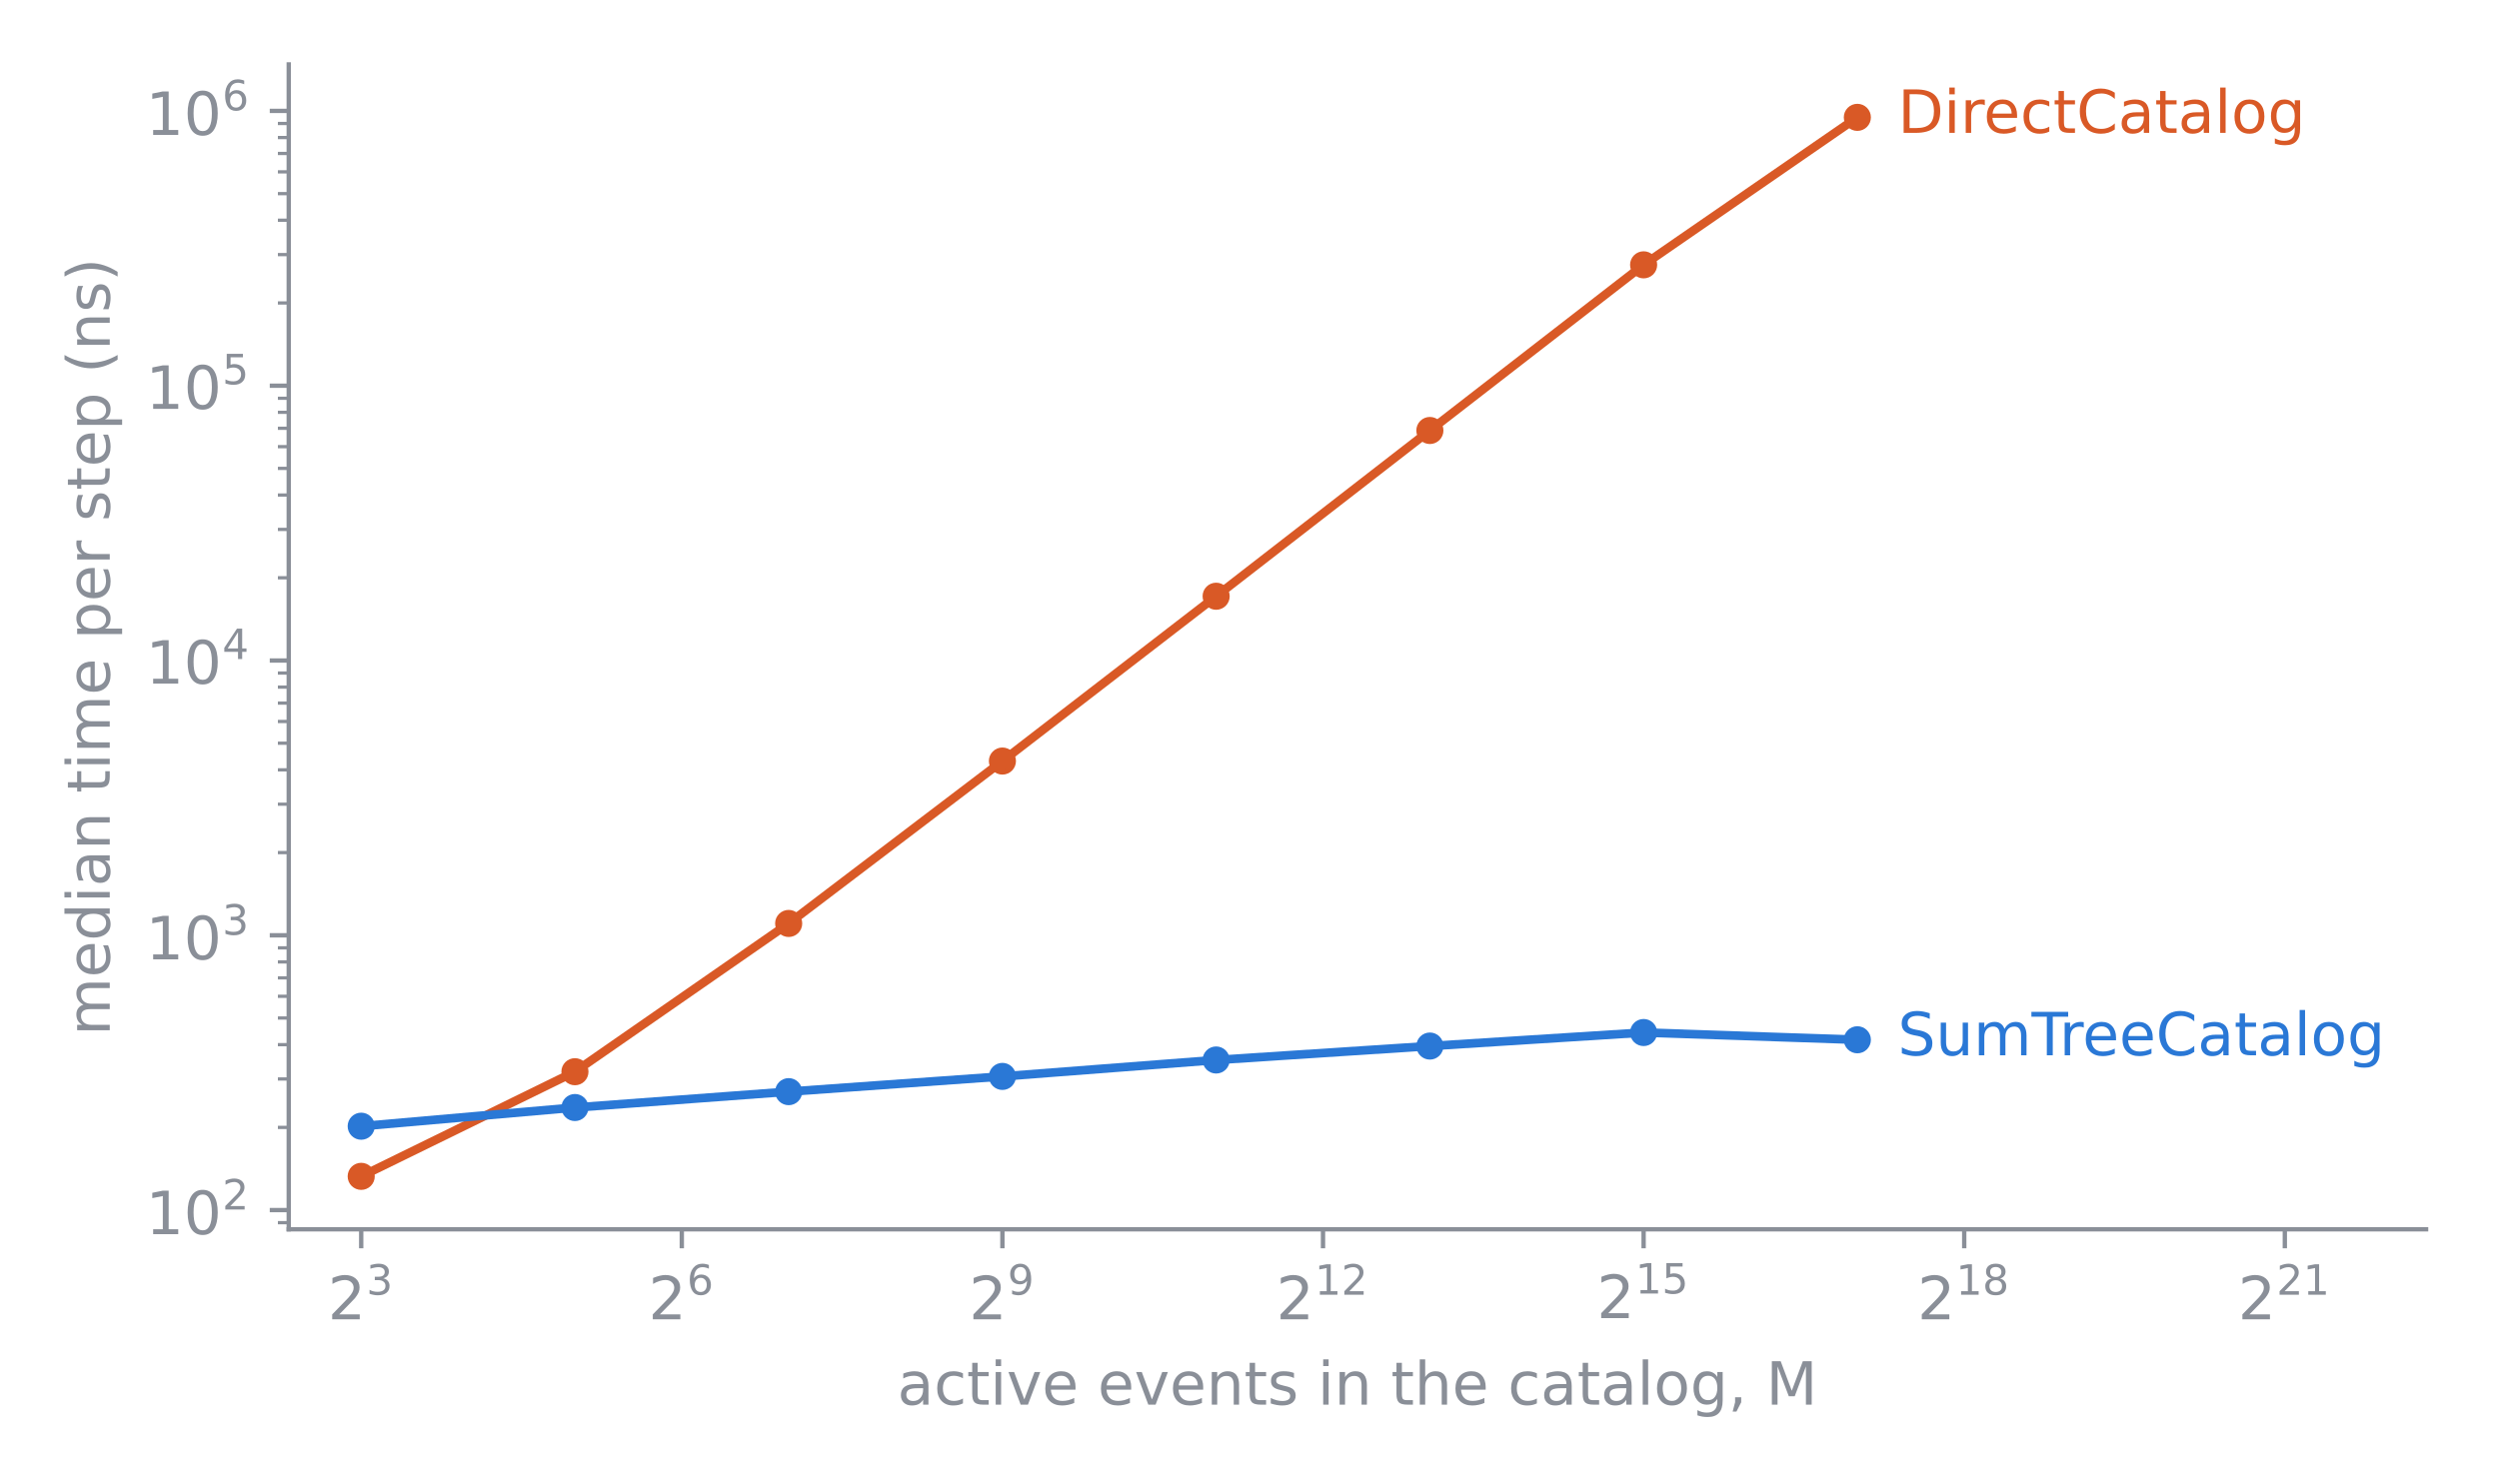
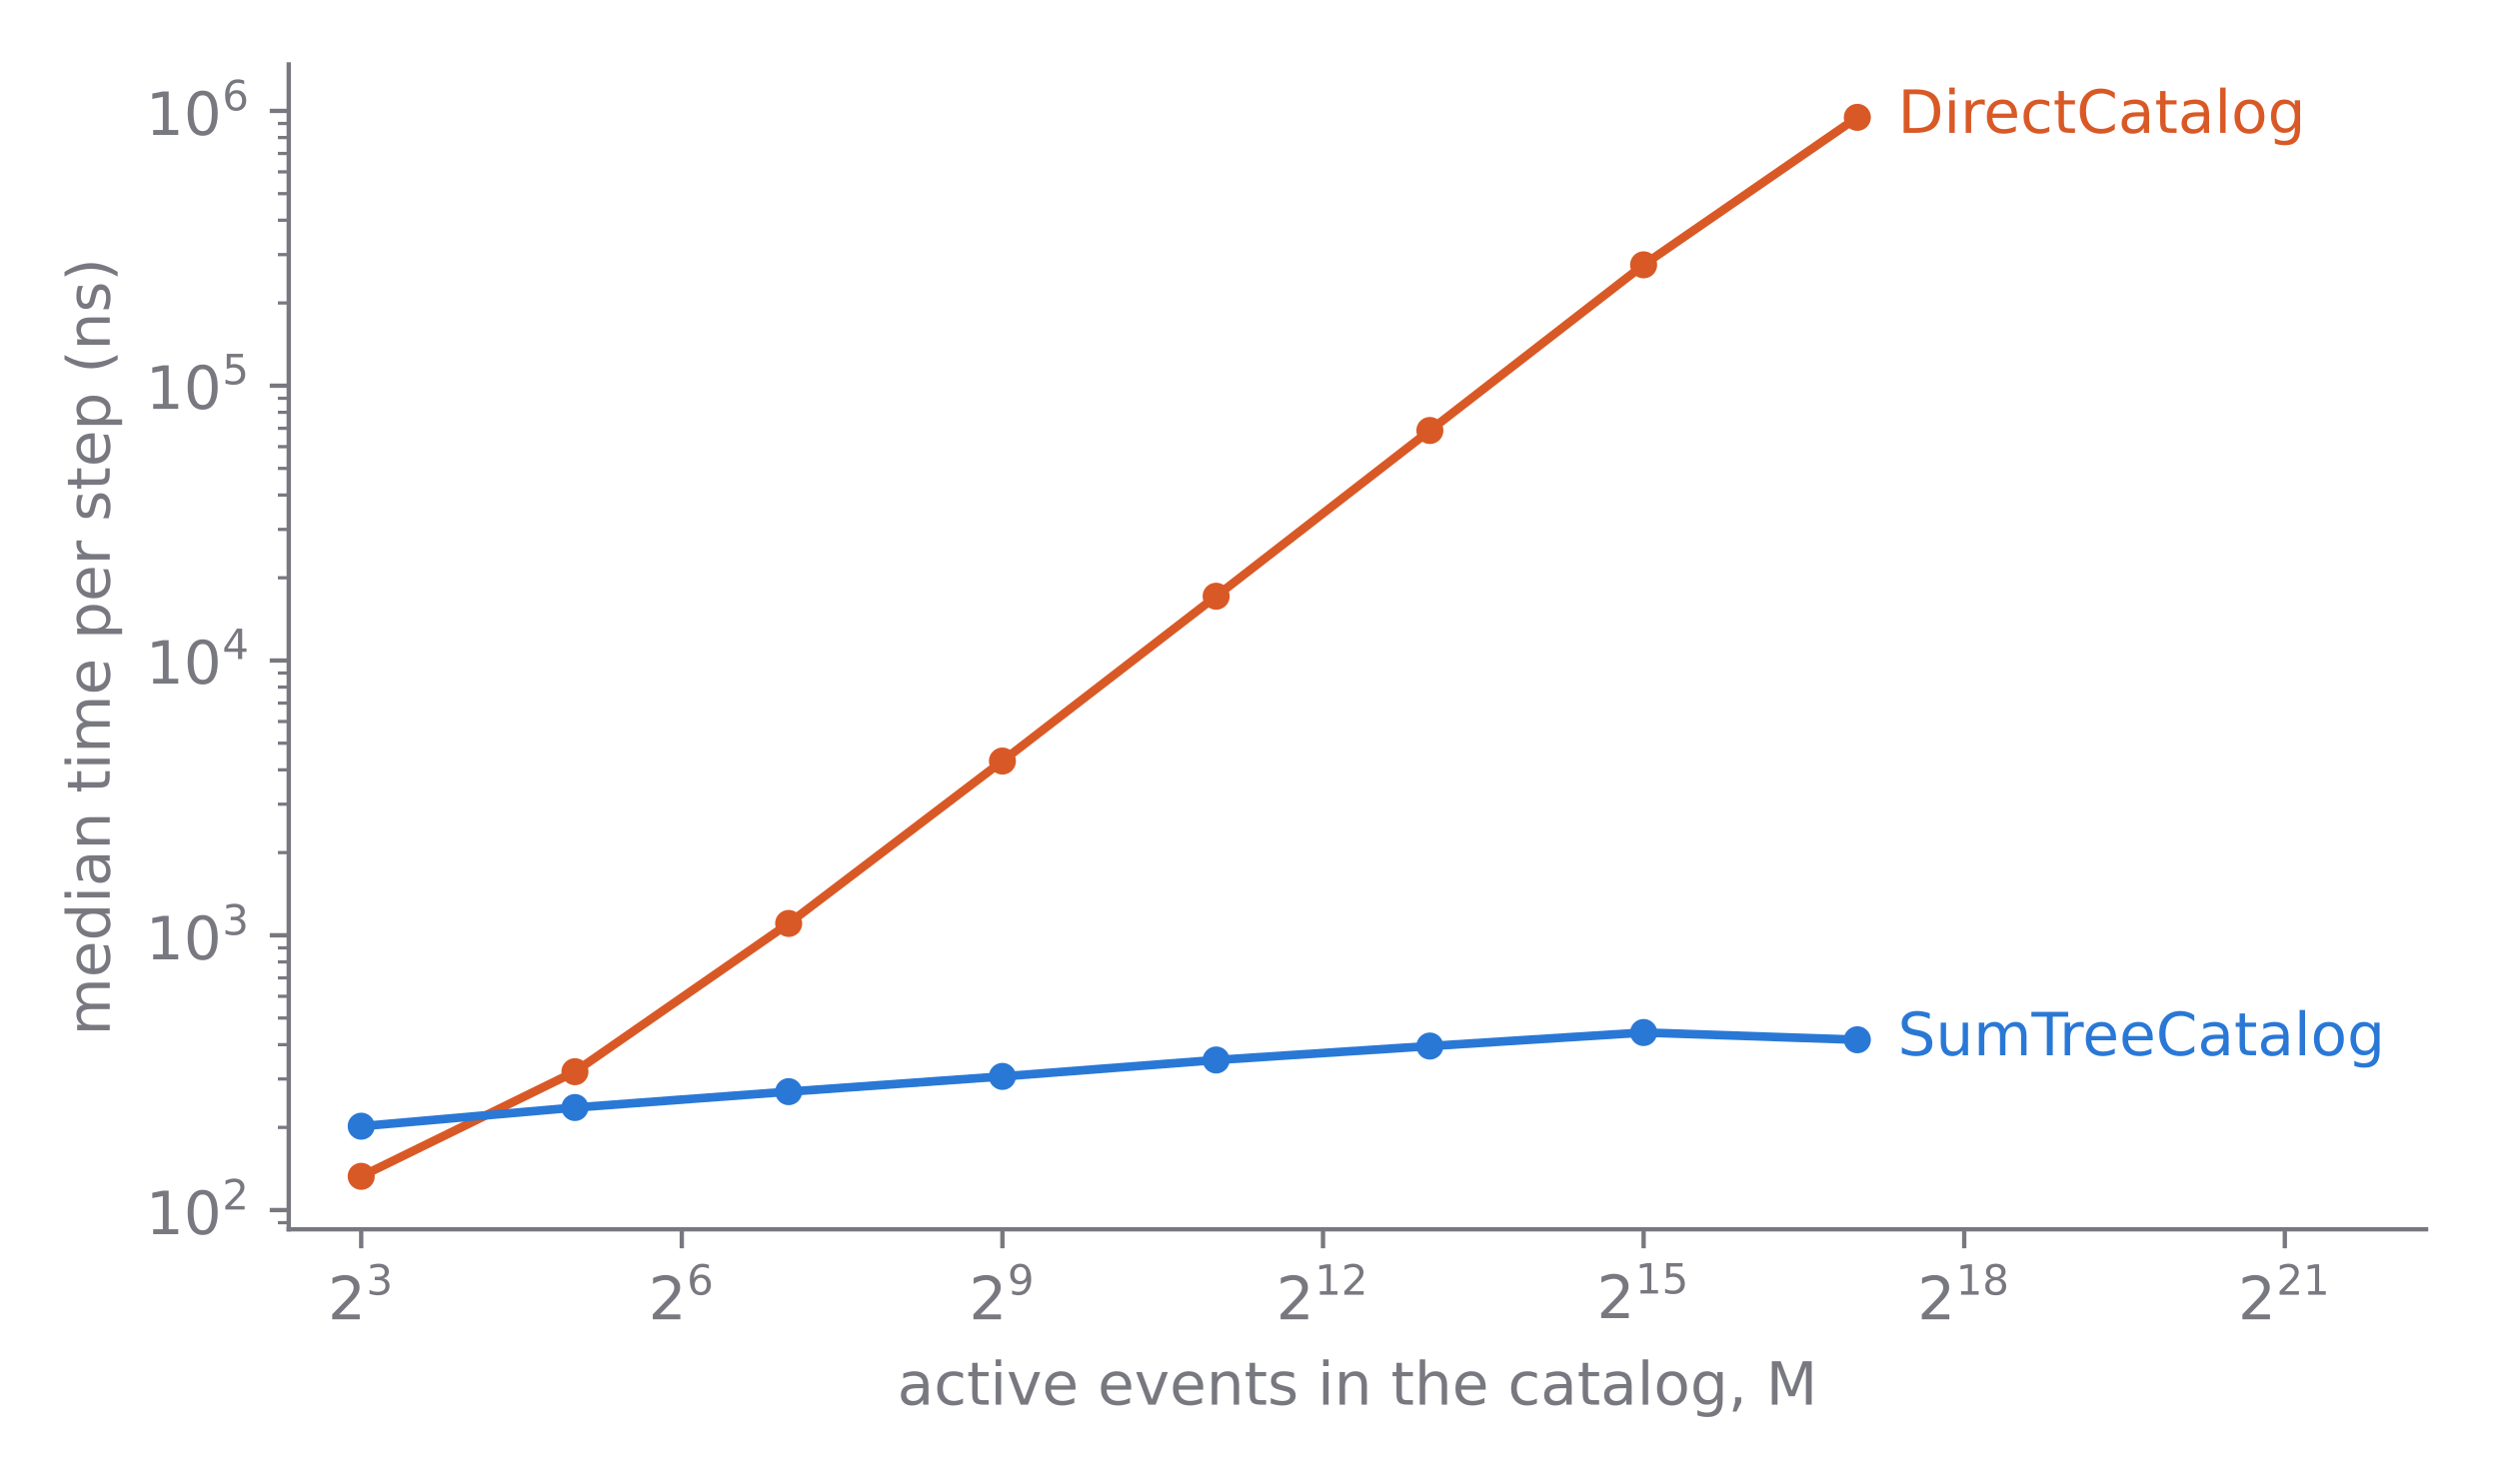
<svg xmlns="http://www.w3.org/2000/svg" xmlns:xlink="http://www.w3.org/1999/xlink" width="460.8pt" height="273.6pt" viewBox="0 0 460.8 273.6" version="1.1">
  <defs>
    <style type="text/css">*{stroke-linejoin: round; stroke-linecap: butt}</style>
  </defs>
  <g id="figure_1">
    <g id="patch_1">
      <path d="M 0 273.6  L 460.8 273.6  L 460.8 0  L 0 0  L 0 273.6  z " style="fill: none" />
    </g>
    <g id="axes_1">
      <g id="patch_2">
        <path d="M 53.241 226.737  L 447.357 226.737  L 447.357 11.88  L 53.241 11.88  L 53.241 226.737  z " style="fill: none" />
      </g>
      <g id="matplotlib.axis_1">
        <g id="xtick_1">
          <g id="line2d_1">
            <defs>
-               <path id="m29b6785acc" d="M 0 0  L 0 3.5  " style="stroke: #8a8f98; stroke-width: 0.8" />
+               <path id="m348a7098d5" d="M 0 0  L 0 3.5  " style="stroke: #787880; stroke-width: 0.8" />
            </defs>
            <g>
-               <use xlink:href="#m29b6785acc" x="66.603" y="226.737" style="fill: #8a8f98; stroke: #8a8f98; stroke-width: 0.8" />
+               <use xlink:href="#m348a7098d5" x="66.603" y="226.737" style="fill: #787880; stroke: #787880; stroke-width: 0.8" />
            </g>
          </g>
          <g id="text_1">
-             <g style="fill: #8a8f98" transform="translate(60.44283 244.0766)">
-               <text>
-                 <tspan x="0" y="-0.737" style="font-size: 11px; font-family: 'DejaVu Sans'; fill: #8a8f98">2</tspan>
-                 <tspan x="7.104" y="-5.28" style="font-size: 7.7px; font-family: 'DejaVu Sans'; fill: #8a8f98">3</tspan>
+             <g style="fill: #787880" transform="translate(60.44283 244.0766)">
+               <text>
+                 <tspan x="0" y="-0.737" style="font-size: 11px; font-family: 'DejaVu Sans'; fill: #787880">2</tspan>
+                 <tspan x="7.104" y="-5.28" style="font-size: 7.7px; font-family: 'DejaVu Sans'; fill: #787880">3</tspan>
              </text>
            </g>
          </g>
        </g>
        <g id="xtick_2">
          <g id="line2d_2">
            <g>
-               <use xlink:href="#m29b6785acc" x="125.72" y="226.737" style="fill: #8a8f98; stroke: #8a8f98; stroke-width: 0.8" />
+               <use xlink:href="#m348a7098d5" x="125.72" y="226.737" style="fill: #787880; stroke: #787880; stroke-width: 0.8" />
            </g>
          </g>
          <g id="text_2">
-             <g style="fill: #8a8f98" transform="translate(119.5603 244.0766)">
-               <text>
-                 <tspan x="0" y="-0.737" style="font-size: 11px; font-family: 'DejaVu Sans'; fill: #8a8f98">2</tspan>
-                 <tspan x="7.104" y="-5.28" style="font-size: 7.7px; font-family: 'DejaVu Sans'; fill: #8a8f98">6</tspan>
+             <g style="fill: #787880" transform="translate(119.5603 244.0766)">
+               <text>
+                 <tspan x="0" y="-0.737" style="font-size: 11px; font-family: 'DejaVu Sans'; fill: #787880">2</tspan>
+                 <tspan x="7.104" y="-5.28" style="font-size: 7.7px; font-family: 'DejaVu Sans'; fill: #787880">6</tspan>
              </text>
            </g>
          </g>
        </g>
        <g id="xtick_3">
          <g id="line2d_3">
            <g>
-               <use xlink:href="#m29b6785acc" x="184.838" y="226.737" style="fill: #8a8f98; stroke: #8a8f98; stroke-width: 0.8" />
+               <use xlink:href="#m348a7098d5" x="184.838" y="226.737" style="fill: #787880; stroke: #787880; stroke-width: 0.8" />
            </g>
          </g>
          <g id="text_3">
-             <g style="fill: #8a8f98" transform="translate(178.6778 244.0766)">
-               <text>
-                 <tspan x="0" y="-0.737" style="font-size: 11px; font-family: 'DejaVu Sans'; fill: #8a8f98">2</tspan>
-                 <tspan x="7.104" y="-5.28" style="font-size: 7.7px; font-family: 'DejaVu Sans'; fill: #8a8f98">9</tspan>
+             <g style="fill: #787880" transform="translate(178.6778 244.0766)">
+               <text>
+                 <tspan x="0" y="-0.737" style="font-size: 11px; font-family: 'DejaVu Sans'; fill: #787880">2</tspan>
+                 <tspan x="7.104" y="-5.28" style="font-size: 7.7px; font-family: 'DejaVu Sans'; fill: #787880">9</tspan>
              </text>
            </g>
          </g>
        </g>
        <g id="xtick_4">
          <g id="line2d_4">
            <g>
-               <use xlink:href="#m29b6785acc" x="243.955" y="226.737" style="fill: #8a8f98; stroke: #8a8f98; stroke-width: 0.8" />
+               <use xlink:href="#m348a7098d5" x="243.955" y="226.737" style="fill: #787880; stroke: #787880; stroke-width: 0.8" />
            </g>
          </g>
          <g id="text_4">
-             <g style="fill: #8a8f98" transform="translate(235.3203 244.0766)">
-               <text>
-                 <tspan x="0" y="-0.737" style="font-size: 11px; font-family: 'DejaVu Sans'; fill: #8a8f98">2</tspan>
-                 <tspan x="7.104" y="-5.28" style="font-size: 7.7px; font-family: 'DejaVu Sans'; fill: #8a8f98">1</tspan>
-                 <tspan x="12.003" y="-5.28" style="font-size: 7.7px; font-family: 'DejaVu Sans'; fill: #8a8f98">2</tspan>
+             <g style="fill: #787880" transform="translate(235.3203 244.0766)">
+               <text>
+                 <tspan x="0" y="-0.737" style="font-size: 11px; font-family: 'DejaVu Sans'; fill: #787880">2</tspan>
+                 <tspan x="7.104" y="-5.28" style="font-size: 7.7px; font-family: 'DejaVu Sans'; fill: #787880">1</tspan>
+                 <tspan x="12.003" y="-5.28" style="font-size: 7.7px; font-family: 'DejaVu Sans'; fill: #787880">2</tspan>
              </text>
            </g>
          </g>
        </g>
        <g id="xtick_5">
          <g id="line2d_5">
            <g>
-               <use xlink:href="#m29b6785acc" x="303.073" y="226.737" style="fill: #8a8f98; stroke: #8a8f98; stroke-width: 0.8" />
+               <use xlink:href="#m348a7098d5" x="303.073" y="226.737" style="fill: #787880; stroke: #787880; stroke-width: 0.8" />
            </g>
          </g>
          <g id="text_5">
-             <g style="fill: #8a8f98" transform="translate(294.4378 243.9666)">
-               <text>
-                 <tspan x="0" y="-0.846" style="font-size: 11px; font-family: 'DejaVu Sans'; fill: #8a8f98">2</tspan>
-                 <tspan x="7.104" y="-5.389" style="font-size: 7.7px; font-family: 'DejaVu Sans'; fill: #8a8f98">1</tspan>
-                 <tspan x="12.003" y="-5.389" style="font-size: 7.7px; font-family: 'DejaVu Sans'; fill: #8a8f98">5</tspan>
+             <g style="fill: #787880" transform="translate(294.4378 243.9666)">
+               <text>
+                 <tspan x="0" y="-0.846" style="font-size: 11px; font-family: 'DejaVu Sans'; fill: #787880">2</tspan>
+                 <tspan x="7.104" y="-5.389" style="font-size: 7.7px; font-family: 'DejaVu Sans'; fill: #787880">1</tspan>
+                 <tspan x="12.003" y="-5.389" style="font-size: 7.7px; font-family: 'DejaVu Sans'; fill: #787880">5</tspan>
              </text>
            </g>
          </g>
        </g>
        <g id="xtick_6">
          <g id="line2d_6">
            <g>
-               <use xlink:href="#m29b6785acc" x="362.19" y="226.737" style="fill: #8a8f98; stroke: #8a8f98; stroke-width: 0.8" />
+               <use xlink:href="#m348a7098d5" x="362.19" y="226.737" style="fill: #787880; stroke: #787880; stroke-width: 0.8" />
            </g>
          </g>
          <g id="text_6">
-             <g style="fill: #8a8f98" transform="translate(353.5553 244.0766)">
-               <text>
-                 <tspan x="0" y="-0.737" style="font-size: 11px; font-family: 'DejaVu Sans'; fill: #8a8f98">2</tspan>
-                 <tspan x="7.104" y="-5.28" style="font-size: 7.7px; font-family: 'DejaVu Sans'; fill: #8a8f98">1</tspan>
-                 <tspan x="12.003" y="-5.28" style="font-size: 7.7px; font-family: 'DejaVu Sans'; fill: #8a8f98">8</tspan>
+             <g style="fill: #787880" transform="translate(353.5553 244.0766)">
+               <text>
+                 <tspan x="0" y="-0.737" style="font-size: 11px; font-family: 'DejaVu Sans'; fill: #787880">2</tspan>
+                 <tspan x="7.104" y="-5.28" style="font-size: 7.7px; font-family: 'DejaVu Sans'; fill: #787880">1</tspan>
+                 <tspan x="12.003" y="-5.28" style="font-size: 7.7px; font-family: 'DejaVu Sans'; fill: #787880">8</tspan>
              </text>
            </g>
          </g>
        </g>
        <g id="xtick_7">
          <g id="line2d_7">
            <g>
-               <use xlink:href="#m29b6785acc" x="421.308" y="226.737" style="fill: #8a8f98; stroke: #8a8f98; stroke-width: 0.8" />
+               <use xlink:href="#m348a7098d5" x="421.308" y="226.737" style="fill: #787880; stroke: #787880; stroke-width: 0.8" />
            </g>
          </g>
          <g id="text_7">
-             <g style="fill: #8a8f98" transform="translate(412.6728 244.0766)">
-               <text>
-                 <tspan x="0" y="-0.737" style="font-size: 11px; font-family: 'DejaVu Sans'; fill: #8a8f98">2</tspan>
-                 <tspan x="7.104" y="-5.28" style="font-size: 7.7px; font-family: 'DejaVu Sans'; fill: #8a8f98">2</tspan>
-                 <tspan x="12.003" y="-5.28" style="font-size: 7.7px; font-family: 'DejaVu Sans'; fill: #8a8f98">1</tspan>
+             <g style="fill: #787880" transform="translate(412.6728 244.0766)">
+               <text>
+                 <tspan x="0" y="-0.737" style="font-size: 11px; font-family: 'DejaVu Sans'; fill: #787880">2</tspan>
+                 <tspan x="7.104" y="-5.28" style="font-size: 7.7px; font-family: 'DejaVu Sans'; fill: #787880">2</tspan>
+                 <tspan x="12.003" y="-5.28" style="font-size: 7.7px; font-family: 'DejaVu Sans'; fill: #787880">1</tspan>
              </text>
            </g>
          </g>
        </g>
        <g id="text_8">
-           <text style="font-size: 11px; font-family: 'DejaVu Sans', 'Bitstream Vera Sans', 'Computer Modern Sans Serif', 'Lucida Grande', 'Verdana', 'Geneva', 'Lucid', 'Arial', 'Helvetica', 'Avant Garde', sans-serif; text-anchor: middle; fill: #8a8f98" x="250.299" y="259.077" transform="rotate(-0 250.2992 259.0774)">active events in the catalog, M</text>
+           <text style="font-size: 11px; font-family: 'DejaVu Sans', 'Bitstream Vera Sans', 'Computer Modern Sans Serif', 'Lucida Grande', 'Verdana', 'Geneva', 'Lucid', 'Arial', 'Helvetica', 'Avant Garde', sans-serif; text-anchor: middle; fill: #787880" x="250.299" y="259.077" transform="rotate(-0 250.2992 259.0774)">active events in the catalog, M</text>
        </g>
      </g>
      <g id="matplotlib.axis_2">
        <g id="ytick_1">
          <g id="line2d_8">
            <defs>
-               <path id="m6ec2c7a00e" d="M 0 0  L -3.5 0  " style="stroke: #8a8f98; stroke-width: 0.8" />
+               <path id="m992609331b" d="M 0 0  L -3.5 0  " style="stroke: #787880; stroke-width: 0.8" />
            </defs>
            <g>
-               <use xlink:href="#m6ec2c7a00e" x="53.241" y="223.198" style="fill: #8a8f98; stroke: #8a8f98; stroke-width: 0.8" />
+               <use xlink:href="#m992609331b" x="53.241" y="223.198" style="fill: #787880; stroke: #787880; stroke-width: 0.8" />
            </g>
          </g>
          <g id="text_9">
-             <g style="fill: #8a8f98" transform="translate(26.88086 228.3683)">
-               <text>
-                 <tspan x="0" y="-0.737" style="font-size: 11px; font-family: 'DejaVu Sans'; fill: #8a8f98">1</tspan>
-                 <tspan x="6.999" y="-0.737" style="font-size: 11px; font-family: 'DejaVu Sans'; fill: #8a8f98">0</tspan>
-                 <tspan x="14.102" y="-5.28" style="font-size: 7.7px; font-family: 'DejaVu Sans'; fill: #8a8f98">2</tspan>
+             <g style="fill: #787880" transform="translate(26.88086 228.3683)">
+               <text>
+                 <tspan x="0" y="-0.737" style="font-size: 11px; font-family: 'DejaVu Sans'; fill: #787880">1</tspan>
+                 <tspan x="6.999" y="-0.737" style="font-size: 11px; font-family: 'DejaVu Sans'; fill: #787880">0</tspan>
+                 <tspan x="14.102" y="-5.28" style="font-size: 7.7px; font-family: 'DejaVu Sans'; fill: #787880">2</tspan>
              </text>
            </g>
          </g>
        </g>
        <g id="ytick_2">
          <g id="line2d_9">
            <g>
-               <use xlink:href="#m6ec2c7a00e" x="53.241" y="172.512" style="fill: #8a8f98; stroke: #8a8f98; stroke-width: 0.8" />
+               <use xlink:href="#m992609331b" x="53.241" y="172.512" style="fill: #787880; stroke: #787880; stroke-width: 0.8" />
            </g>
          </g>
          <g id="text_10">
-             <g style="fill: #8a8f98" transform="translate(26.88086 177.6816)">
-               <text>
-                 <tspan x="0" y="-0.737" style="font-size: 11px; font-family: 'DejaVu Sans'; fill: #8a8f98">1</tspan>
-                 <tspan x="6.999" y="-0.737" style="font-size: 11px; font-family: 'DejaVu Sans'; fill: #8a8f98">0</tspan>
-                 <tspan x="14.102" y="-5.28" style="font-size: 7.7px; font-family: 'DejaVu Sans'; fill: #8a8f98">3</tspan>
+             <g style="fill: #787880" transform="translate(26.88086 177.6816)">
+               <text>
+                 <tspan x="0" y="-0.737" style="font-size: 11px; font-family: 'DejaVu Sans'; fill: #787880">1</tspan>
+                 <tspan x="6.999" y="-0.737" style="font-size: 11px; font-family: 'DejaVu Sans'; fill: #787880">0</tspan>
+                 <tspan x="14.102" y="-5.28" style="font-size: 7.7px; font-family: 'DejaVu Sans'; fill: #787880">3</tspan>
              </text>
            </g>
          </g>
        </g>
        <g id="ytick_3">
          <g id="line2d_10">
            <g>
-               <use xlink:href="#m6ec2c7a00e" x="53.241" y="121.825" style="fill: #8a8f98; stroke: #8a8f98; stroke-width: 0.8" />
+               <use xlink:href="#m992609331b" x="53.241" y="121.825" style="fill: #787880; stroke: #787880; stroke-width: 0.8" />
            </g>
          </g>
          <g id="text_11">
-             <g style="fill: #8a8f98" transform="translate(26.88086 126.9399)">
-               <text>
-                 <tspan x="0" y="-0.846" style="font-size: 11px; font-family: 'DejaVu Sans'; fill: #8a8f98">1</tspan>
-                 <tspan x="6.999" y="-0.846" style="font-size: 11px; font-family: 'DejaVu Sans'; fill: #8a8f98">0</tspan>
-                 <tspan x="14.102" y="-5.389" style="font-size: 7.7px; font-family: 'DejaVu Sans'; fill: #8a8f98">4</tspan>
+             <g style="fill: #787880" transform="translate(26.88086 126.9399)">
+               <text>
+                 <tspan x="0" y="-0.846" style="font-size: 11px; font-family: 'DejaVu Sans'; fill: #787880">1</tspan>
+                 <tspan x="6.999" y="-0.846" style="font-size: 11px; font-family: 'DejaVu Sans'; fill: #787880">0</tspan>
+                 <tspan x="14.102" y="-5.389" style="font-size: 7.7px; font-family: 'DejaVu Sans'; fill: #787880">4</tspan>
              </text>
            </g>
          </g>
        </g>
        <g id="ytick_4">
          <g id="line2d_11">
            <g>
-               <use xlink:href="#m6ec2c7a00e" x="53.241" y="71.138" style="fill: #8a8f98; stroke: #8a8f98; stroke-width: 0.8" />
+               <use xlink:href="#m992609331b" x="53.241" y="71.138" style="fill: #787880; stroke: #787880; stroke-width: 0.8" />
            </g>
          </g>
          <g id="text_12">
-             <g style="fill: #8a8f98" transform="translate(26.88086 76.25327)">
-               <text>
-                 <tspan x="0" y="-0.846" style="font-size: 11px; font-family: 'DejaVu Sans'; fill: #8a8f98">1</tspan>
-                 <tspan x="6.999" y="-0.846" style="font-size: 11px; font-family: 'DejaVu Sans'; fill: #8a8f98">0</tspan>
-                 <tspan x="14.102" y="-5.389" style="font-size: 7.7px; font-family: 'DejaVu Sans'; fill: #8a8f98">5</tspan>
+             <g style="fill: #787880" transform="translate(26.88086 76.25327)">
+               <text>
+                 <tspan x="0" y="-0.846" style="font-size: 11px; font-family: 'DejaVu Sans'; fill: #787880">1</tspan>
+                 <tspan x="6.999" y="-0.846" style="font-size: 11px; font-family: 'DejaVu Sans'; fill: #787880">0</tspan>
+                 <tspan x="14.102" y="-5.389" style="font-size: 7.7px; font-family: 'DejaVu Sans'; fill: #787880">5</tspan>
              </text>
            </g>
          </g>
        </g>
        <g id="ytick_5">
          <g id="line2d_12">
            <g>
-               <use xlink:href="#m6ec2c7a00e" x="53.241" y="20.452" style="fill: #8a8f98; stroke: #8a8f98; stroke-width: 0.8" />
+               <use xlink:href="#m992609331b" x="53.241" y="20.452" style="fill: #787880; stroke: #787880; stroke-width: 0.8" />
            </g>
          </g>
          <g id="text_13">
-             <g style="fill: #8a8f98" transform="translate(26.88086 25.6216)">
-               <text>
-                 <tspan x="0" y="-0.737" style="font-size: 11px; font-family: 'DejaVu Sans'; fill: #8a8f98">1</tspan>
-                 <tspan x="6.999" y="-0.737" style="font-size: 11px; font-family: 'DejaVu Sans'; fill: #8a8f98">0</tspan>
-                 <tspan x="14.102" y="-5.28" style="font-size: 7.7px; font-family: 'DejaVu Sans'; fill: #8a8f98">6</tspan>
+             <g style="fill: #787880" transform="translate(26.88086 25.6216)">
+               <text>
+                 <tspan x="0" y="-0.737" style="font-size: 11px; font-family: 'DejaVu Sans'; fill: #787880">1</tspan>
+                 <tspan x="6.999" y="-0.737" style="font-size: 11px; font-family: 'DejaVu Sans'; fill: #787880">0</tspan>
+                 <tspan x="14.102" y="-5.28" style="font-size: 7.7px; font-family: 'DejaVu Sans'; fill: #787880">6</tspan>
              </text>
            </g>
          </g>
        </g>
        <g id="ytick_6">
          <g id="line2d_13">
            <defs>
-               <path id="m04df4897ad" d="M 0 0  L -2 0  " style="stroke: #8a8f98; stroke-width: 0.6" />
+               <path id="mc8a8b7efa4" d="M 0 0  L -2 0  " style="stroke: #787880; stroke-width: 0.6" />
            </defs>
            <g>
-               <use xlink:href="#m04df4897ad" x="53.241" y="225.518" style="fill: #8a8f98; stroke: #8a8f98; stroke-width: 0.6" />
+               <use xlink:href="#mc8a8b7efa4" x="53.241" y="225.518" style="fill: #787880; stroke: #787880; stroke-width: 0.6" />
            </g>
          </g>
        </g>
        <g id="ytick_7">
          <g id="line2d_14">
            <g>
-               <use xlink:href="#m04df4897ad" x="53.241" y="207.94" style="fill: #8a8f98; stroke: #8a8f98; stroke-width: 0.6" />
+               <use xlink:href="#mc8a8b7efa4" x="53.241" y="207.94" style="fill: #787880; stroke: #787880; stroke-width: 0.6" />
            </g>
          </g>
        </g>
        <g id="ytick_8">
          <g id="line2d_15">
            <g>
-               <use xlink:href="#m04df4897ad" x="53.241" y="199.015" style="fill: #8a8f98; stroke: #8a8f98; stroke-width: 0.6" />
+               <use xlink:href="#mc8a8b7efa4" x="53.241" y="199.015" style="fill: #787880; stroke: #787880; stroke-width: 0.6" />
            </g>
          </g>
        </g>
        <g id="ytick_9">
          <g id="line2d_16">
            <g>
-               <use xlink:href="#m04df4897ad" x="53.241" y="192.682" style="fill: #8a8f98; stroke: #8a8f98; stroke-width: 0.6" />
+               <use xlink:href="#mc8a8b7efa4" x="53.241" y="192.682" style="fill: #787880; stroke: #787880; stroke-width: 0.6" />
            </g>
          </g>
        </g>
        <g id="ytick_10">
          <g id="line2d_17">
            <g>
-               <use xlink:href="#m04df4897ad" x="53.241" y="187.77" style="fill: #8a8f98; stroke: #8a8f98; stroke-width: 0.6" />
+               <use xlink:href="#mc8a8b7efa4" x="53.241" y="187.77" style="fill: #787880; stroke: #787880; stroke-width: 0.6" />
            </g>
          </g>
        </g>
        <g id="ytick_11">
          <g id="line2d_18">
            <g>
-               <use xlink:href="#m04df4897ad" x="53.241" y="183.756" style="fill: #8a8f98; stroke: #8a8f98; stroke-width: 0.6" />
+               <use xlink:href="#mc8a8b7efa4" x="53.241" y="183.756" style="fill: #787880; stroke: #787880; stroke-width: 0.6" />
            </g>
          </g>
        </g>
        <g id="ytick_12">
          <g id="line2d_19">
            <g>
-               <use xlink:href="#m04df4897ad" x="53.241" y="180.363" style="fill: #8a8f98; stroke: #8a8f98; stroke-width: 0.6" />
+               <use xlink:href="#mc8a8b7efa4" x="53.241" y="180.363" style="fill: #787880; stroke: #787880; stroke-width: 0.6" />
            </g>
          </g>
        </g>
        <g id="ytick_13">
          <g id="line2d_20">
            <g>
-               <use xlink:href="#m04df4897ad" x="53.241" y="177.424" style="fill: #8a8f98; stroke: #8a8f98; stroke-width: 0.6" />
+               <use xlink:href="#mc8a8b7efa4" x="53.241" y="177.424" style="fill: #787880; stroke: #787880; stroke-width: 0.6" />
            </g>
          </g>
        </g>
        <g id="ytick_14">
          <g id="line2d_21">
            <g>
-               <use xlink:href="#m04df4897ad" x="53.241" y="174.831" style="fill: #8a8f98; stroke: #8a8f98; stroke-width: 0.6" />
+               <use xlink:href="#mc8a8b7efa4" x="53.241" y="174.831" style="fill: #787880; stroke: #787880; stroke-width: 0.6" />
            </g>
          </g>
        </g>
        <g id="ytick_15">
          <g id="line2d_22">
            <g>
-               <use xlink:href="#m04df4897ad" x="53.241" y="157.253" style="fill: #8a8f98; stroke: #8a8f98; stroke-width: 0.6" />
+               <use xlink:href="#mc8a8b7efa4" x="53.241" y="157.253" style="fill: #787880; stroke: #787880; stroke-width: 0.6" />
            </g>
          </g>
        </g>
        <g id="ytick_16">
          <g id="line2d_23">
            <g>
-               <use xlink:href="#m04df4897ad" x="53.241" y="148.328" style="fill: #8a8f98; stroke: #8a8f98; stroke-width: 0.6" />
+               <use xlink:href="#mc8a8b7efa4" x="53.241" y="148.328" style="fill: #787880; stroke: #787880; stroke-width: 0.6" />
            </g>
          </g>
        </g>
        <g id="ytick_17">
          <g id="line2d_24">
            <g>
-               <use xlink:href="#m04df4897ad" x="53.241" y="141.995" style="fill: #8a8f98; stroke: #8a8f98; stroke-width: 0.6" />
+               <use xlink:href="#mc8a8b7efa4" x="53.241" y="141.995" style="fill: #787880; stroke: #787880; stroke-width: 0.6" />
            </g>
          </g>
        </g>
        <g id="ytick_18">
          <g id="line2d_25">
            <g>
-               <use xlink:href="#m04df4897ad" x="53.241" y="137.083" style="fill: #8a8f98; stroke: #8a8f98; stroke-width: 0.6" />
+               <use xlink:href="#mc8a8b7efa4" x="53.241" y="137.083" style="fill: #787880; stroke: #787880; stroke-width: 0.6" />
            </g>
          </g>
        </g>
        <g id="ytick_19">
          <g id="line2d_26">
            <g>
-               <use xlink:href="#m04df4897ad" x="53.241" y="133.07" style="fill: #8a8f98; stroke: #8a8f98; stroke-width: 0.6" />
+               <use xlink:href="#mc8a8b7efa4" x="53.241" y="133.07" style="fill: #787880; stroke: #787880; stroke-width: 0.6" />
            </g>
          </g>
        </g>
        <g id="ytick_20">
          <g id="line2d_27">
            <g>
-               <use xlink:href="#m04df4897ad" x="53.241" y="129.676" style="fill: #8a8f98; stroke: #8a8f98; stroke-width: 0.6" />
+               <use xlink:href="#mc8a8b7efa4" x="53.241" y="129.676" style="fill: #787880; stroke: #787880; stroke-width: 0.6" />
            </g>
          </g>
        </g>
        <g id="ytick_21">
          <g id="line2d_28">
            <g>
-               <use xlink:href="#m04df4897ad" x="53.241" y="126.737" style="fill: #8a8f98; stroke: #8a8f98; stroke-width: 0.6" />
+               <use xlink:href="#mc8a8b7efa4" x="53.241" y="126.737" style="fill: #787880; stroke: #787880; stroke-width: 0.6" />
            </g>
          </g>
        </g>
        <g id="ytick_22">
          <g id="line2d_29">
            <g>
-               <use xlink:href="#m04df4897ad" x="53.241" y="124.144" style="fill: #8a8f98; stroke: #8a8f98; stroke-width: 0.6" />
+               <use xlink:href="#mc8a8b7efa4" x="53.241" y="124.144" style="fill: #787880; stroke: #787880; stroke-width: 0.6" />
            </g>
          </g>
        </g>
        <g id="ytick_23">
          <g id="line2d_30">
            <g>
-               <use xlink:href="#m04df4897ad" x="53.241" y="106.567" style="fill: #8a8f98; stroke: #8a8f98; stroke-width: 0.6" />
+               <use xlink:href="#mc8a8b7efa4" x="53.241" y="106.567" style="fill: #787880; stroke: #787880; stroke-width: 0.6" />
            </g>
          </g>
        </g>
        <g id="ytick_24">
          <g id="line2d_31">
            <g>
-               <use xlink:href="#m04df4897ad" x="53.241" y="97.641" style="fill: #8a8f98; stroke: #8a8f98; stroke-width: 0.6" />
+               <use xlink:href="#mc8a8b7efa4" x="53.241" y="97.641" style="fill: #787880; stroke: #787880; stroke-width: 0.6" />
            </g>
          </g>
        </g>
        <g id="ytick_25">
          <g id="line2d_32">
            <g>
-               <use xlink:href="#m04df4897ad" x="53.241" y="91.309" style="fill: #8a8f98; stroke: #8a8f98; stroke-width: 0.6" />
+               <use xlink:href="#mc8a8b7efa4" x="53.241" y="91.309" style="fill: #787880; stroke: #787880; stroke-width: 0.6" />
            </g>
          </g>
        </g>
        <g id="ytick_26">
          <g id="line2d_33">
            <g>
-               <use xlink:href="#m04df4897ad" x="53.241" y="86.396" style="fill: #8a8f98; stroke: #8a8f98; stroke-width: 0.6" />
+               <use xlink:href="#mc8a8b7efa4" x="53.241" y="86.396" style="fill: #787880; stroke: #787880; stroke-width: 0.6" />
            </g>
          </g>
        </g>
        <g id="ytick_27">
          <g id="line2d_34">
            <g>
-               <use xlink:href="#m04df4897ad" x="53.241" y="82.383" style="fill: #8a8f98; stroke: #8a8f98; stroke-width: 0.6" />
+               <use xlink:href="#mc8a8b7efa4" x="53.241" y="82.383" style="fill: #787880; stroke: #787880; stroke-width: 0.6" />
            </g>
          </g>
        </g>
        <g id="ytick_28">
          <g id="line2d_35">
            <g>
-               <use xlink:href="#m04df4897ad" x="53.241" y="78.99" style="fill: #8a8f98; stroke: #8a8f98; stroke-width: 0.6" />
+               <use xlink:href="#mc8a8b7efa4" x="53.241" y="78.99" style="fill: #787880; stroke: #787880; stroke-width: 0.6" />
            </g>
          </g>
        </g>
        <g id="ytick_29">
          <g id="line2d_36">
            <g>
-               <use xlink:href="#m04df4897ad" x="53.241" y="76.05" style="fill: #8a8f98; stroke: #8a8f98; stroke-width: 0.6" />
+               <use xlink:href="#mc8a8b7efa4" x="53.241" y="76.05" style="fill: #787880; stroke: #787880; stroke-width: 0.6" />
            </g>
          </g>
        </g>
        <g id="ytick_30">
          <g id="line2d_37">
            <g>
-               <use xlink:href="#m04df4897ad" x="53.241" y="73.458" style="fill: #8a8f98; stroke: #8a8f98; stroke-width: 0.6" />
+               <use xlink:href="#mc8a8b7efa4" x="53.241" y="73.458" style="fill: #787880; stroke: #787880; stroke-width: 0.6" />
            </g>
          </g>
        </g>
        <g id="ytick_31">
          <g id="line2d_38">
            <g>
-               <use xlink:href="#m04df4897ad" x="53.241" y="55.88" style="fill: #8a8f98; stroke: #8a8f98; stroke-width: 0.6" />
+               <use xlink:href="#mc8a8b7efa4" x="53.241" y="55.88" style="fill: #787880; stroke: #787880; stroke-width: 0.6" />
            </g>
          </g>
        </g>
        <g id="ytick_32">
          <g id="line2d_39">
            <g>
-               <use xlink:href="#m04df4897ad" x="53.241" y="46.955" style="fill: #8a8f98; stroke: #8a8f98; stroke-width: 0.6" />
+               <use xlink:href="#mc8a8b7efa4" x="53.241" y="46.955" style="fill: #787880; stroke: #787880; stroke-width: 0.6" />
            </g>
          </g>
        </g>
        <g id="ytick_33">
          <g id="line2d_40">
            <g>
-               <use xlink:href="#m04df4897ad" x="53.241" y="40.622" style="fill: #8a8f98; stroke: #8a8f98; stroke-width: 0.6" />
+               <use xlink:href="#mc8a8b7efa4" x="53.241" y="40.622" style="fill: #787880; stroke: #787880; stroke-width: 0.6" />
            </g>
          </g>
        </g>
        <g id="ytick_34">
          <g id="line2d_41">
            <g>
-               <use xlink:href="#m04df4897ad" x="53.241" y="35.71" style="fill: #8a8f98; stroke: #8a8f98; stroke-width: 0.6" />
+               <use xlink:href="#mc8a8b7efa4" x="53.241" y="35.71" style="fill: #787880; stroke: #787880; stroke-width: 0.6" />
            </g>
          </g>
        </g>
        <g id="ytick_35">
          <g id="line2d_42">
            <g>
-               <use xlink:href="#m04df4897ad" x="53.241" y="31.696" style="fill: #8a8f98; stroke: #8a8f98; stroke-width: 0.6" />
+               <use xlink:href="#mc8a8b7efa4" x="53.241" y="31.696" style="fill: #787880; stroke: #787880; stroke-width: 0.6" />
            </g>
          </g>
        </g>
        <g id="ytick_36">
          <g id="line2d_43">
            <g>
-               <use xlink:href="#m04df4897ad" x="53.241" y="28.303" style="fill: #8a8f98; stroke: #8a8f98; stroke-width: 0.6" />
+               <use xlink:href="#mc8a8b7efa4" x="53.241" y="28.303" style="fill: #787880; stroke: #787880; stroke-width: 0.6" />
            </g>
          </g>
        </g>
        <g id="ytick_37">
          <g id="line2d_44">
            <g>
-               <use xlink:href="#m04df4897ad" x="53.241" y="25.364" style="fill: #8a8f98; stroke: #8a8f98; stroke-width: 0.6" />
+               <use xlink:href="#mc8a8b7efa4" x="53.241" y="25.364" style="fill: #787880; stroke: #787880; stroke-width: 0.6" />
            </g>
          </g>
        </g>
        <g id="ytick_38">
          <g id="line2d_45">
            <g>
-               <use xlink:href="#m04df4897ad" x="53.241" y="22.771" style="fill: #8a8f98; stroke: #8a8f98; stroke-width: 0.6" />
+               <use xlink:href="#mc8a8b7efa4" x="53.241" y="22.771" style="fill: #787880; stroke: #787880; stroke-width: 0.6" />
            </g>
          </g>
        </g>
        <g id="text_14">
-           <text style="font-size: 11px; font-family: 'DejaVu Sans', 'Bitstream Vera Sans', 'Computer Modern Sans Serif', 'Lucida Grande', 'Verdana', 'Geneva', 'Lucid', 'Arial', 'Helvetica', 'Avant Garde', sans-serif; text-anchor: middle; fill: #8a8f98" x="20.238" y="119.308" transform="rotate(-90 20.23828 119.3083)">median time per step (ns)</text>
+           <text style="font-size: 11px; font-family: 'DejaVu Sans', 'Bitstream Vera Sans', 'Computer Modern Sans Serif', 'Lucida Grande', 'Verdana', 'Geneva', 'Lucid', 'Arial', 'Helvetica', 'Avant Garde', sans-serif; text-anchor: middle; fill: #787880" x="20.238" y="119.308" transform="rotate(-90 20.23828 119.3083)">median time per step (ns)</text>
        </g>
      </g>
      <g id="line2d_46">
-         <path d="M 66.603 216.97  L 106.014 197.672  L 145.426 170.325  L 184.838 140.372  L 224.249 109.972  L 263.661 79.4  L 303.073 48.846  L 342.484 21.646  " clip-path="url(#p1ac487b9b6)" style="fill: none; stroke: #d95926; stroke-width: 1.6; stroke-linecap: square" />
+         <path d="M 66.603 216.97  L 106.014 197.672  L 145.426 170.325  L 184.838 140.372  L 224.249 109.972  L 263.661 79.4  L 303.073 48.846  L 342.484 21.646  " clip-path="url(#p89ac2f6561)" style="fill: none; stroke: #d95926; stroke-width: 1.6; stroke-linecap: square" />
        <defs>
-           <path id="mde39455cc4" d="M 0 2  C 0.53 2 1.039 1.789 1.414 1.414  C 1.789 1.039 2 0.53 2 0  C 2 -0.53 1.789 -1.039 1.414 -1.414  C 1.039 -1.789 0.53 -2 0 -2  C -0.53 -2 -1.039 -1.789 -1.414 -1.414  C -1.789 -1.039 -2 -0.53 -2 0  C -2 0.53 -1.789 1.039 -1.414 1.414  C -1.039 1.789 -0.53 2 0 2  z " style="stroke: #d95926" />
+           <path id="m0ee2712750" d="M 0 2  C 0.53 2 1.039 1.789 1.414 1.414  C 1.789 1.039 2 0.53 2 0  C 2 -0.53 1.789 -1.039 1.414 -1.414  C 1.039 -1.789 0.53 -2 0 -2  C -0.53 -2 -1.039 -1.789 -1.414 -1.414  C -1.789 -1.039 -2 -0.53 -2 0  C -2 0.53 -1.789 1.039 -1.414 1.414  C -1.039 1.789 -0.53 2 0 2  z " style="stroke: #d95926" />
        </defs>
-         <g clip-path="url(#p1ac487b9b6)">
-           <use xlink:href="#mde39455cc4" x="66.603" y="216.97" style="fill: #d95926; stroke: #d95926" />
-           <use xlink:href="#mde39455cc4" x="106.014" y="197.672" style="fill: #d95926; stroke: #d95926" />
-           <use xlink:href="#mde39455cc4" x="145.426" y="170.325" style="fill: #d95926; stroke: #d95926" />
-           <use xlink:href="#mde39455cc4" x="184.838" y="140.372" style="fill: #d95926; stroke: #d95926" />
-           <use xlink:href="#mde39455cc4" x="224.249" y="109.972" style="fill: #d95926; stroke: #d95926" />
-           <use xlink:href="#mde39455cc4" x="263.661" y="79.4" style="fill: #d95926; stroke: #d95926" />
-           <use xlink:href="#mde39455cc4" x="303.073" y="48.846" style="fill: #d95926; stroke: #d95926" />
-           <use xlink:href="#mde39455cc4" x="342.484" y="21.646" style="fill: #d95926; stroke: #d95926" />
+         <g clip-path="url(#p89ac2f6561)">
+           <use xlink:href="#m0ee2712750" x="66.603" y="216.97" style="fill: #d95926; stroke: #d95926" />
+           <use xlink:href="#m0ee2712750" x="106.014" y="197.672" style="fill: #d95926; stroke: #d95926" />
+           <use xlink:href="#m0ee2712750" x="145.426" y="170.325" style="fill: #d95926; stroke: #d95926" />
+           <use xlink:href="#m0ee2712750" x="184.838" y="140.372" style="fill: #d95926; stroke: #d95926" />
+           <use xlink:href="#m0ee2712750" x="224.249" y="109.972" style="fill: #d95926; stroke: #d95926" />
+           <use xlink:href="#m0ee2712750" x="263.661" y="79.4" style="fill: #d95926; stroke: #d95926" />
+           <use xlink:href="#m0ee2712750" x="303.073" y="48.846" style="fill: #d95926; stroke: #d95926" />
+           <use xlink:href="#m0ee2712750" x="342.484" y="21.646" style="fill: #d95926; stroke: #d95926" />
        </g>
      </g>
      <g id="line2d_47">
-         <path d="M 66.603 207.723  L 106.014 204.276  L 145.426 201.349  L 184.838 198.538  L 224.249 195.51  L 263.661 192.939  L 303.073 190.444  L 342.484 191.781  " clip-path="url(#p1ac487b9b6)" style="fill: none; stroke: #2a78d6; stroke-width: 1.6; stroke-linecap: square" />
+         <path d="M 66.603 207.723  L 106.014 204.276  L 145.426 201.349  L 184.838 198.538  L 224.249 195.51  L 263.661 192.939  L 303.073 190.444  L 342.484 191.781  " clip-path="url(#p89ac2f6561)" style="fill: none; stroke: #2a78d6; stroke-width: 1.6; stroke-linecap: square" />
        <defs>
-           <path id="mb1e68dfdcc" d="M 0 2  C 0.53 2 1.039 1.789 1.414 1.414  C 1.789 1.039 2 0.53 2 0  C 2 -0.53 1.789 -1.039 1.414 -1.414  C 1.039 -1.789 0.53 -2 0 -2  C -0.53 -2 -1.039 -1.789 -1.414 -1.414  C -1.789 -1.039 -2 -0.53 -2 0  C -2 0.53 -1.789 1.039 -1.414 1.414  C -1.039 1.789 -0.53 2 0 2  z " style="stroke: #2a78d6" />
+           <path id="m8f713f4d0d" d="M 0 2  C 0.53 2 1.039 1.789 1.414 1.414  C 1.789 1.039 2 0.53 2 0  C 2 -0.53 1.789 -1.039 1.414 -1.414  C 1.039 -1.789 0.53 -2 0 -2  C -0.53 -2 -1.039 -1.789 -1.414 -1.414  C -1.789 -1.039 -2 -0.53 -2 0  C -2 0.53 -1.789 1.039 -1.414 1.414  C -1.039 1.789 -0.53 2 0 2  z " style="stroke: #2a78d6" />
        </defs>
-         <g clip-path="url(#p1ac487b9b6)">
-           <use xlink:href="#mb1e68dfdcc" x="66.603" y="207.723" style="fill: #2a78d6; stroke: #2a78d6" />
-           <use xlink:href="#mb1e68dfdcc" x="106.014" y="204.276" style="fill: #2a78d6; stroke: #2a78d6" />
-           <use xlink:href="#mb1e68dfdcc" x="145.426" y="201.349" style="fill: #2a78d6; stroke: #2a78d6" />
-           <use xlink:href="#mb1e68dfdcc" x="184.838" y="198.538" style="fill: #2a78d6; stroke: #2a78d6" />
-           <use xlink:href="#mb1e68dfdcc" x="224.249" y="195.51" style="fill: #2a78d6; stroke: #2a78d6" />
-           <use xlink:href="#mb1e68dfdcc" x="263.661" y="192.939" style="fill: #2a78d6; stroke: #2a78d6" />
-           <use xlink:href="#mb1e68dfdcc" x="303.073" y="190.444" style="fill: #2a78d6; stroke: #2a78d6" />
-           <use xlink:href="#mb1e68dfdcc" x="342.484" y="191.781" style="fill: #2a78d6; stroke: #2a78d6" />
+         <g clip-path="url(#p89ac2f6561)">
+           <use xlink:href="#m8f713f4d0d" x="66.603" y="207.723" style="fill: #2a78d6; stroke: #2a78d6" />
+           <use xlink:href="#m8f713f4d0d" x="106.014" y="204.276" style="fill: #2a78d6; stroke: #2a78d6" />
+           <use xlink:href="#m8f713f4d0d" x="145.426" y="201.349" style="fill: #2a78d6; stroke: #2a78d6" />
+           <use xlink:href="#m8f713f4d0d" x="184.838" y="198.538" style="fill: #2a78d6; stroke: #2a78d6" />
+           <use xlink:href="#m8f713f4d0d" x="224.249" y="195.51" style="fill: #2a78d6; stroke: #2a78d6" />
+           <use xlink:href="#m8f713f4d0d" x="263.661" y="192.939" style="fill: #2a78d6; stroke: #2a78d6" />
+           <use xlink:href="#m8f713f4d0d" x="303.073" y="190.444" style="fill: #2a78d6; stroke: #2a78d6" />
+           <use xlink:href="#m8f713f4d0d" x="342.484" y="191.781" style="fill: #2a78d6; stroke: #2a78d6" />
        </g>
      </g>
      <g id="patch_3">
-         <path d="M 53.241 226.737  L 53.241 11.88  " style="fill: none; stroke: #8a8f98; stroke-width: 0.8; stroke-linejoin: miter; stroke-linecap: square" />
+         <path d="M 53.241 226.737  L 53.241 11.88  " style="fill: none; stroke: #787880; stroke-width: 0.8; stroke-linejoin: miter; stroke-linecap: square" />
      </g>
      <g id="patch_4">
-         <path d="M 53.241 226.737  L 447.357 226.737  " style="fill: none; stroke: #8a8f98; stroke-width: 0.8; stroke-linejoin: miter; stroke-linecap: square" />
+         <path d="M 53.241 226.737  L 447.357 226.737  " style="fill: none; stroke: #787880; stroke-width: 0.8; stroke-linejoin: miter; stroke-linecap: square" />
      </g>
      <g id="text_15">
        <text style="font-size: 11px; font-family: 'DejaVu Sans', 'Bitstream Vera Sans', 'Computer Modern Sans Serif', 'Lucida Grande', 'Verdana', 'Geneva', 'Lucid', 'Arial', 'Helvetica', 'Avant Garde', sans-serif; text-anchor: start; fill: #d95926" x="349.943" y="24.504" transform="rotate(-0 349.9433 24.50406)">DirectCatalog</text>
      </g>
      <g id="text_16">
        <text style="font-size: 11px; font-family: 'DejaVu Sans', 'Bitstream Vera Sans', 'Computer Modern Sans Serif', 'Lucida Grande', 'Verdana', 'Geneva', 'Lucid', 'Arial', 'Helvetica', 'Avant Garde', sans-serif; text-anchor: start; fill: #2a78d6" x="349.943" y="194.639" transform="rotate(-0 349.9433 194.6388)">SumTreeCatalog</text>
      </g>
    </g>
  </g>
  <defs>
-     <clipPath id="p1ac487b9b6">
+     <clipPath id="p89ac2f6561">
      <rect x="53.241" y="11.88" width="394.117" height="214.857" />
    </clipPath>
  </defs>
</svg>
